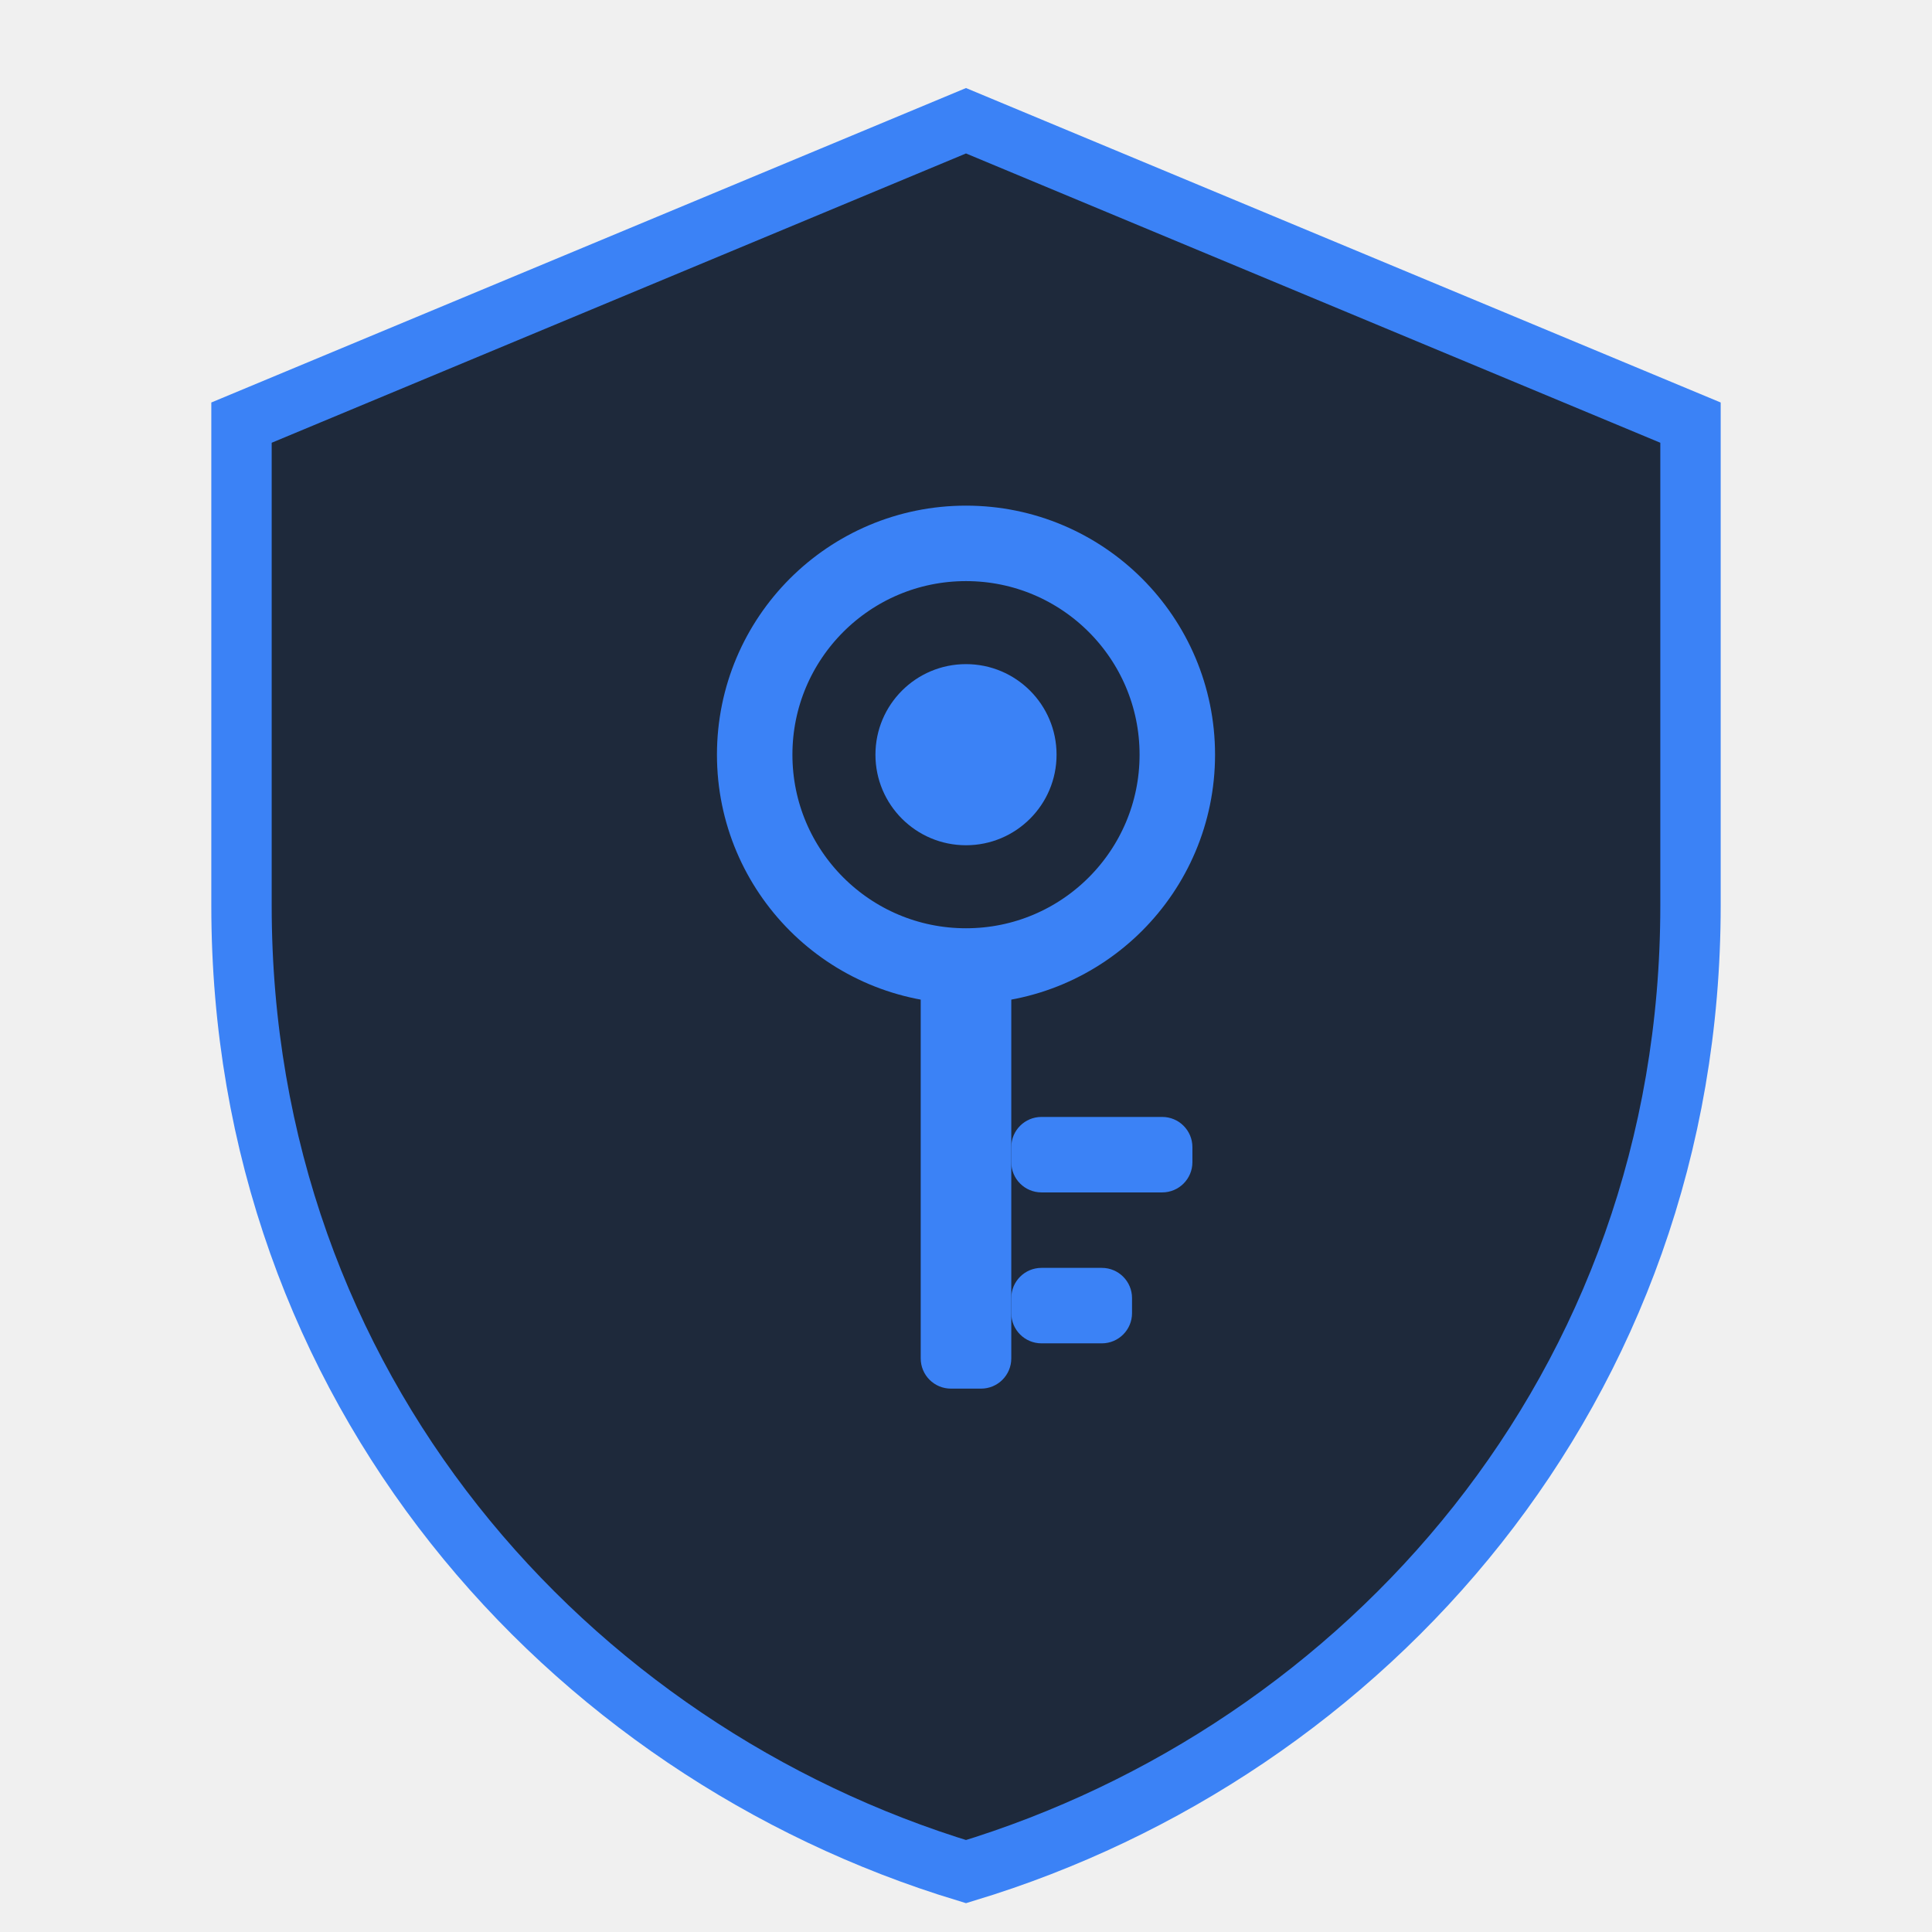
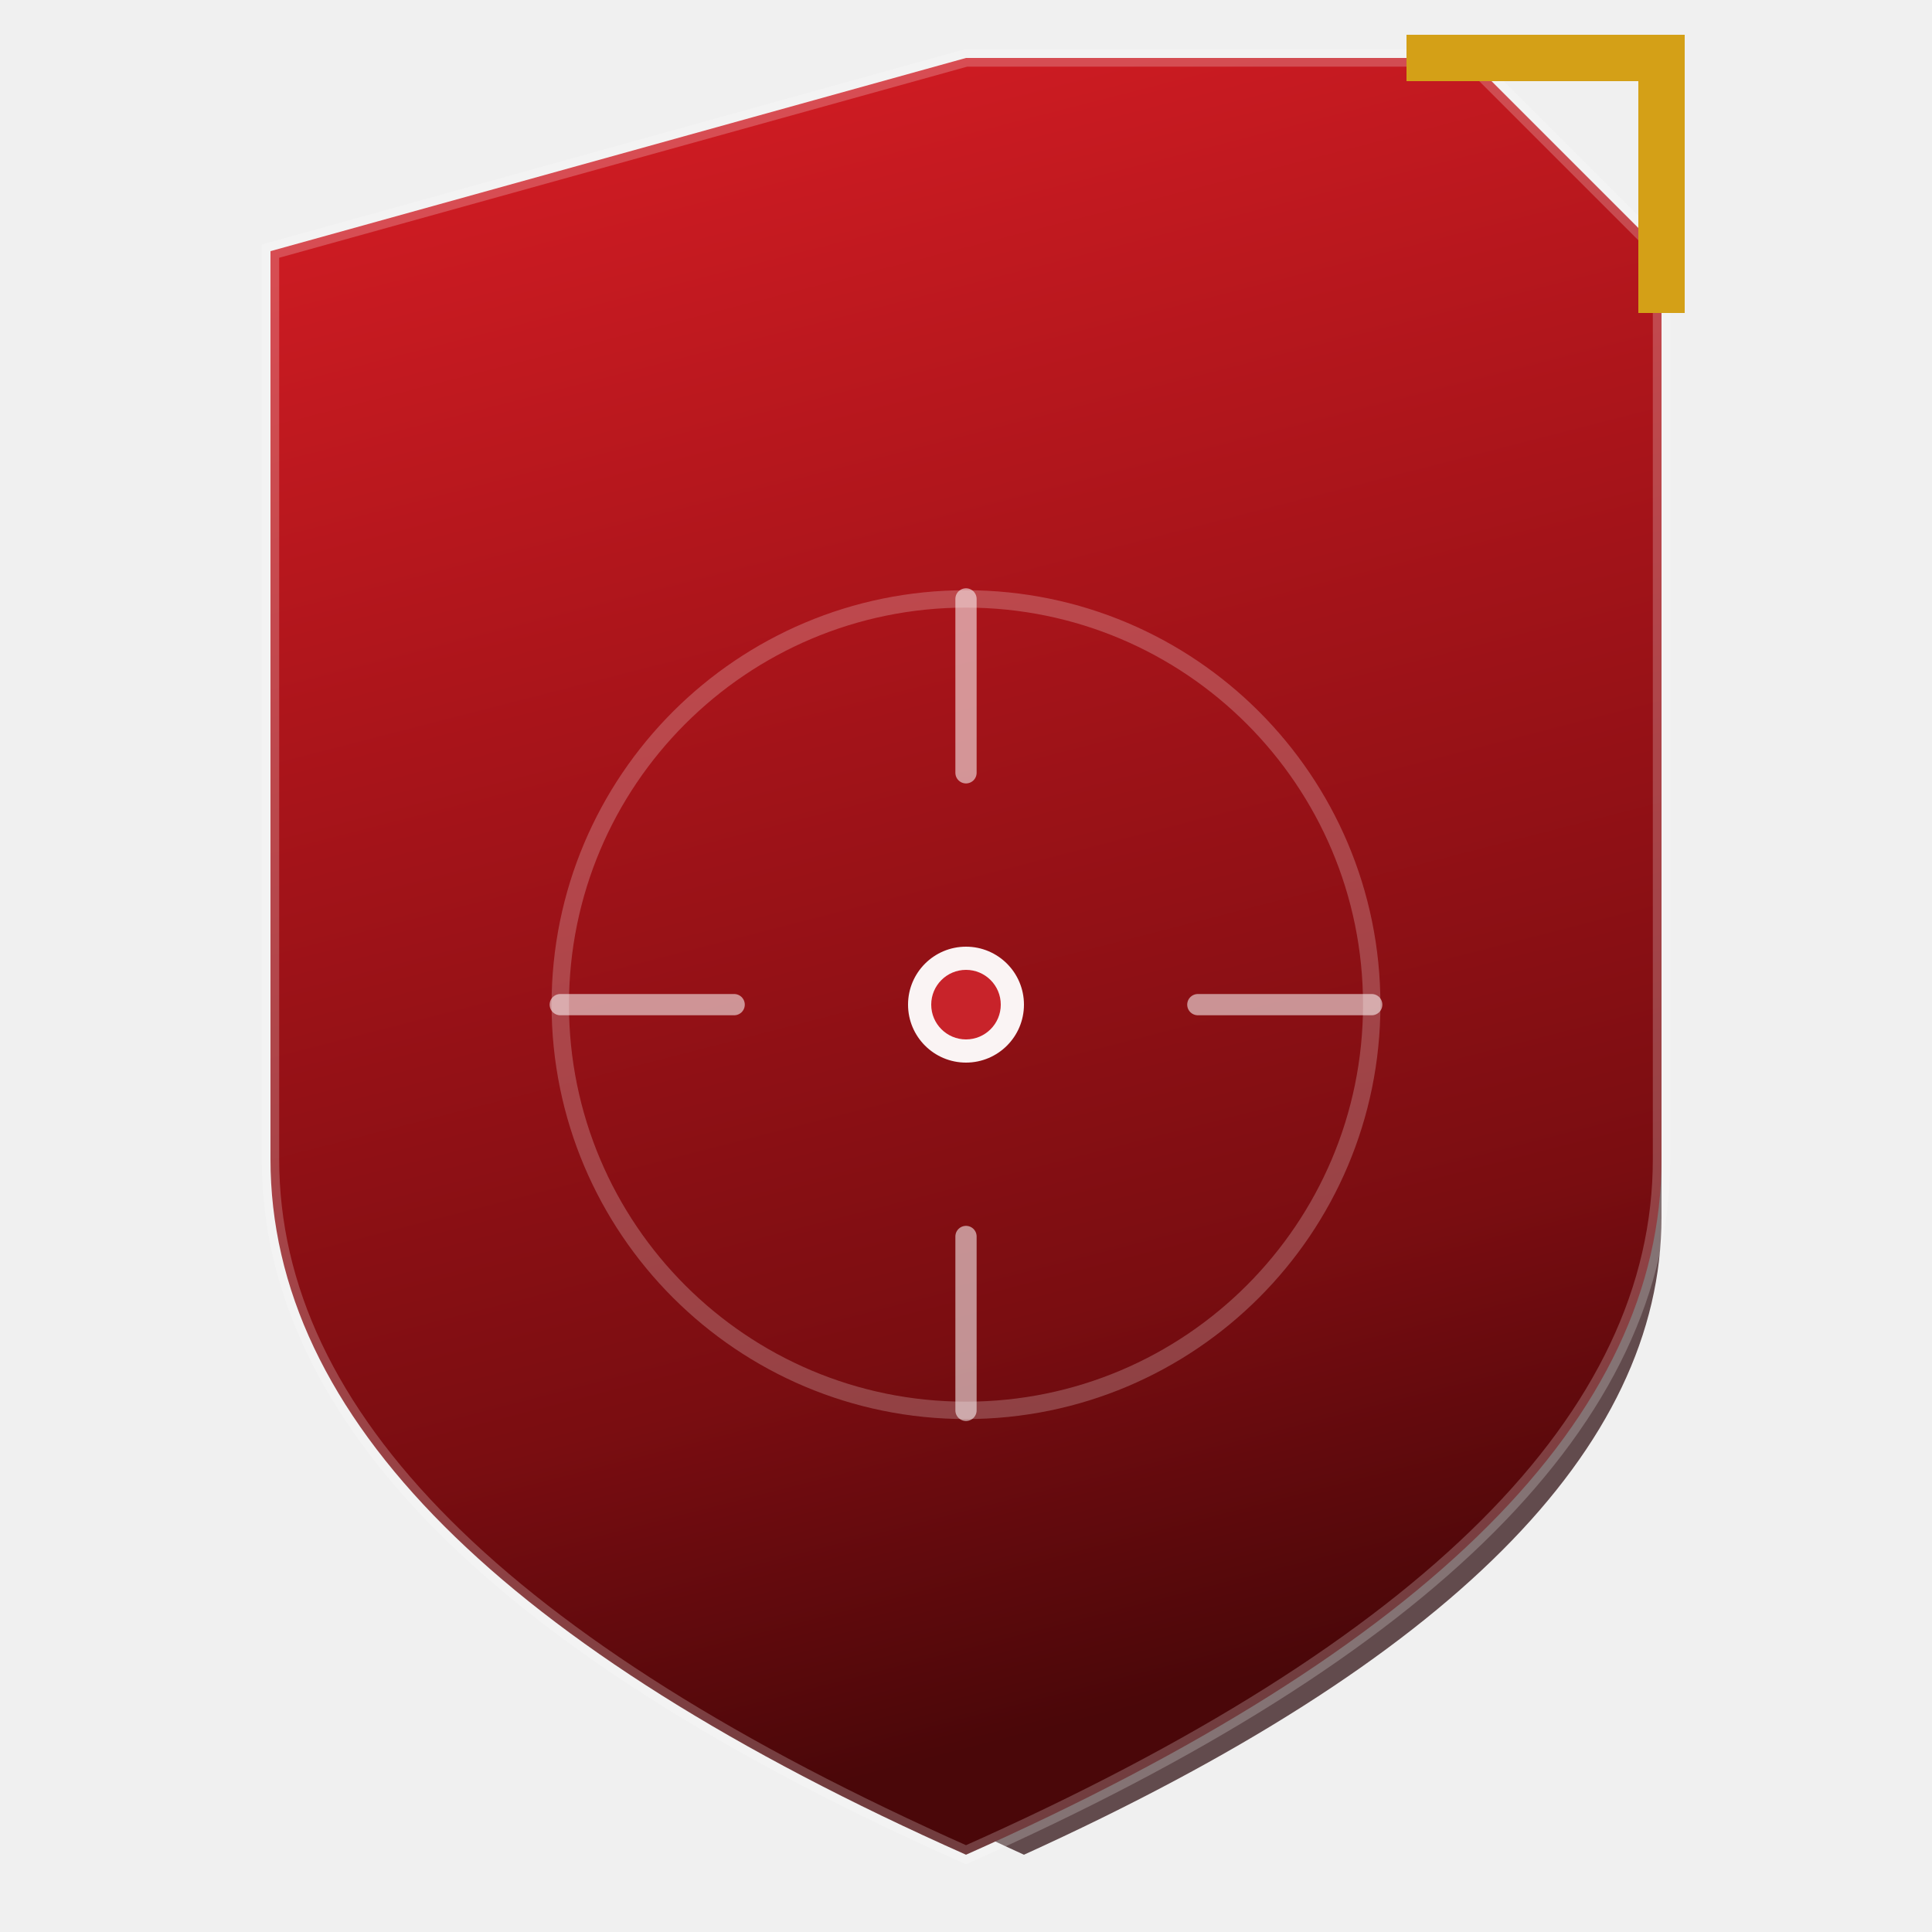
- <svg xmlns="http://www.w3.org/2000/svg" viewBox="0 0 64 64" fill="none">
-   <path d="M32 4L56 14V30C56 46 45.2 58 32 62C18.8 58 8 46 8 30V14L32 4Z" fill="#1e293b" stroke="#3b82f6" stroke-width="2" />
-   <circle cx="32" cy="25" r="7" stroke="#3b82f6" stroke-width="2.5" fill="none" />
-   <circle cx="32" cy="25" r="3" fill="#3b82f6" />
-   <rect x="30.5" y="32" width="3" height="14" rx="1" fill="#3b82f6" />
-   <rect x="33.5" y="37" width="6" height="2.5" rx="1" fill="#3b82f6" />
-   <rect x="33.5" y="42" width="4" height="2.5" rx="1" fill="#3b82f6" />
+ <svg xmlns="http://www.w3.org/2000/svg" width="64" height="64" viewBox="0 0 96 100">
+   <defs>
+     <linearGradient id="fA" x1="0" y1="0" x2="0.2" y2="1">
+       <stop offset="0%" stop-color="#D91E25" />
+       <stop offset="40%" stop-color="#A8141A" />
+       <stop offset="78%" stop-color="#7A0D11" />
+       <stop offset="100%" stop-color="#4A0709" />
+     </linearGradient>
+   </defs>
+   <path d="M48,5 L72,5 L81,14 L81,60 Q81,78 48,93 Q15,78 15,60 L15,14 Z" fill="#250407" opacity=".7" transform="translate(3,3)" />
+   <path d="M48,3 L74,3 L84,13 L84,60 Q84,80 48,96 Q12,80 12,60 L12,13 Z" fill="url(#fA)" />
+   <path d="M48,3 L74,3 L84,13 L84,60 Q84,80 48,96 Q12,80 12,60 L12,13 Z" fill="none" stroke="rgba(255,255,255,.22)" stroke-width=".9" />
+   <circle cx="48" cy="52" r="21" fill="none" stroke="rgba(255,255,255,.22)" stroke-width=".9" />
+   <circle cx="48" cy="52" r="3" fill="white" opacity=".95" />
+   <circle cx="48" cy="52" r="1.8" fill="#C8232A" />
+   <line x1="48" y1="31" x2="48" y2="40" stroke="rgba(255,255,255,.55)" stroke-width="1.1" stroke-linecap="round" />
+   <line x1="48" y1="64" x2="48" y2="73" stroke="rgba(255,255,255,.55)" stroke-width="1.1" stroke-linecap="round" />
+   <line x1="27" y1="52" x2="36" y2="52" stroke="rgba(255,255,255,.55)" stroke-width="1.1" stroke-linecap="round" />
+   <line x1="60" y1="52" x2="69" y2="52" stroke="rgba(255,255,255,.55)" stroke-width="1.1" stroke-linecap="round" />
+   <path d="M72,3 L84,3 L84,15" fill="none" stroke="#D4A017" stroke-width="2.4" stroke-linecap="square" />
</svg>
